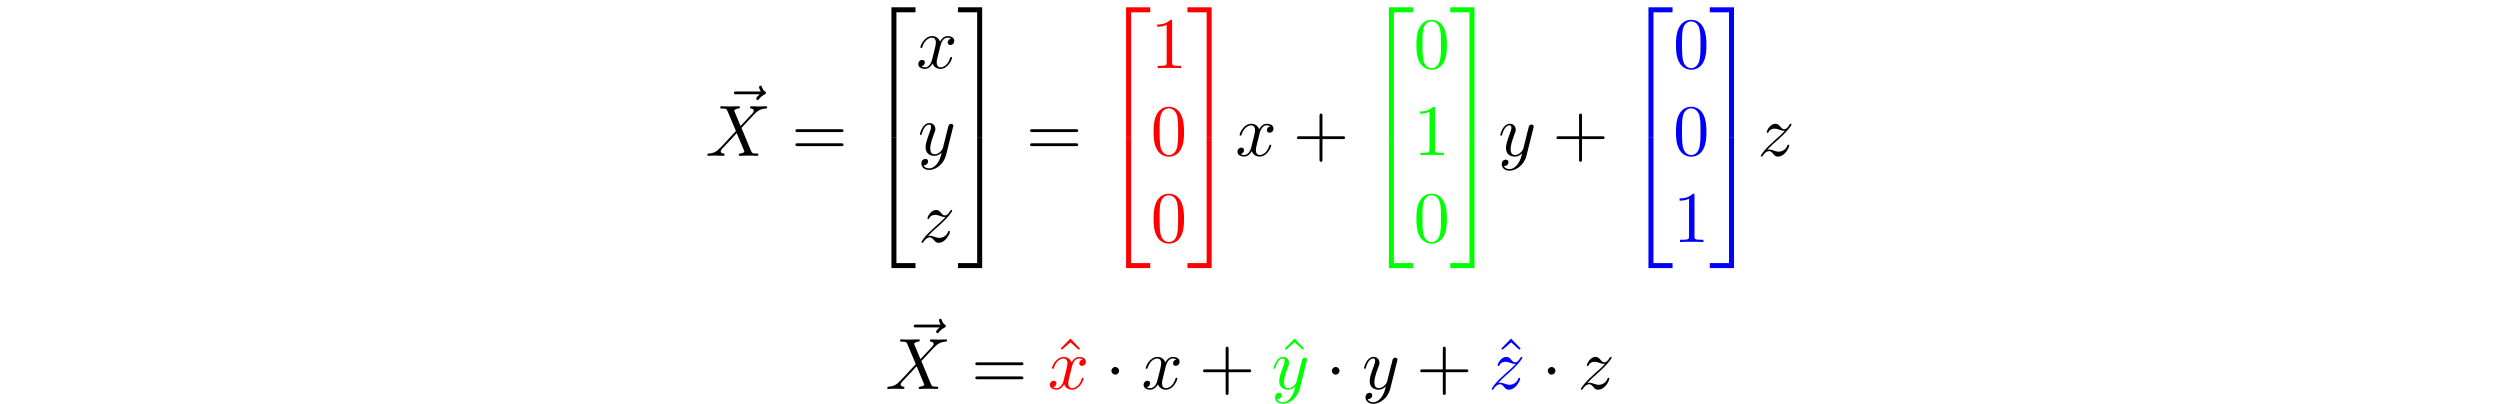
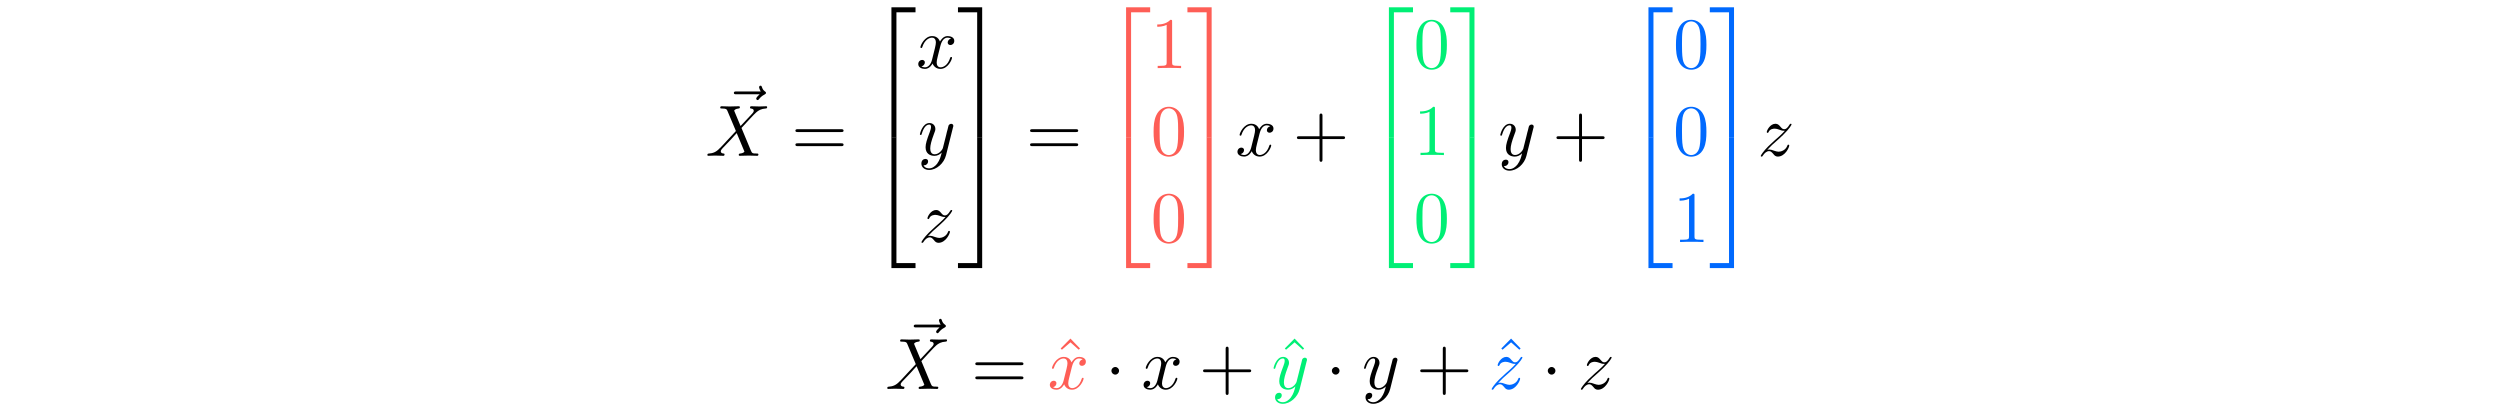
<svg xmlns="http://www.w3.org/2000/svg" xmlns:xlink="http://www.w3.org/1999/xlink" width="343.711" height="55.409" viewBox="0 0 343.711 55.409">
  <defs>
    <g>
      <g id="glyph-0-0">
        <path d="M 5.359 -5.938 C 5.219 -5.797 4.891 -5.516 4.891 -5.344 C 4.891 -5.25 4.984 -5.141 5.078 -5.141 C 5.172 -5.141 5.219 -5.219 5.281 -5.281 C 5.391 -5.422 5.625 -5.703 6.062 -5.922 C 6.125 -5.969 6.234 -6.016 6.234 -6.125 C 6.234 -6.234 6.156 -6.281 6.094 -6.328 C 5.875 -6.484 5.766 -6.656 5.688 -6.891 C 5.656 -6.984 5.625 -7.125 5.484 -7.125 C 5.344 -7.125 5.281 -6.984 5.281 -6.906 C 5.281 -6.859 5.359 -6.547 5.516 -6.328 L 2.156 -6.328 C 2 -6.328 1.812 -6.328 1.812 -6.125 C 1.812 -5.938 2 -5.938 2.156 -5.938 Z M 5.359 -5.938 " />
      </g>
      <g id="glyph-0-1">
        <path d="M 4.828 -4.094 L 4 -6.078 C 3.969 -6.156 3.953 -6.203 3.953 -6.203 C 3.953 -6.266 4.109 -6.453 4.531 -6.5 C 4.641 -6.516 4.734 -6.516 4.734 -6.688 C 4.734 -6.812 4.609 -6.812 4.578 -6.812 C 4.172 -6.812 3.75 -6.781 3.328 -6.781 C 3.078 -6.781 2.469 -6.812 2.219 -6.812 C 2.156 -6.812 2.031 -6.812 2.031 -6.609 C 2.031 -6.5 2.141 -6.5 2.266 -6.5 C 2.859 -6.5 2.922 -6.406 3.016 -6.188 L 4.188 -3.406 L 2.078 -1.141 L 1.953 -1.031 C 1.469 -0.5 1 -0.344 0.484 -0.312 C 0.359 -0.297 0.266 -0.297 0.266 -0.109 C 0.266 -0.094 0.266 0 0.406 0 C 0.703 0 1.031 -0.031 1.328 -0.031 C 1.703 -0.031 2.094 0 2.453 0 C 2.516 0 2.625 0 2.625 -0.203 C 2.625 -0.297 2.531 -0.312 2.516 -0.312 C 2.422 -0.312 2.109 -0.344 2.109 -0.625 C 2.109 -0.781 2.266 -0.938 2.375 -1.062 L 3.406 -2.141 L 4.297 -3.125 L 5.297 -0.734 C 5.344 -0.625 5.359 -0.625 5.359 -0.594 C 5.359 -0.516 5.156 -0.344 4.781 -0.312 C 4.672 -0.297 4.578 -0.297 4.578 -0.125 C 4.578 0 4.688 0 4.719 0 C 5 0 5.703 -0.031 5.984 -0.031 C 6.234 -0.031 6.844 0 7.094 0 C 7.156 0 7.281 0 7.281 -0.188 C 7.281 -0.312 7.172 -0.312 7.094 -0.312 C 6.438 -0.312 6.406 -0.344 6.234 -0.75 C 5.859 -1.672 5.188 -3.234 4.953 -3.828 C 5.625 -4.531 6.672 -5.719 7 -5.984 C 7.281 -6.234 7.672 -6.469 8.266 -6.5 C 8.391 -6.516 8.484 -6.516 8.484 -6.703 C 8.484 -6.703 8.484 -6.812 8.359 -6.812 C 8.062 -6.812 7.719 -6.781 7.422 -6.781 C 7.047 -6.781 6.672 -6.812 6.312 -6.812 C 6.25 -6.812 6.125 -6.812 6.125 -6.609 C 6.125 -6.547 6.172 -6.516 6.234 -6.5 C 6.328 -6.484 6.641 -6.469 6.641 -6.188 C 6.641 -6.047 6.531 -5.922 6.453 -5.828 Z M 4.828 -4.094 " />
      </g>
      <g id="glyph-0-2">
        <path d="M 3.328 -3.016 C 3.391 -3.266 3.625 -4.188 4.312 -4.188 C 4.359 -4.188 4.609 -4.188 4.812 -4.062 C 4.531 -4 4.344 -3.766 4.344 -3.516 C 4.344 -3.359 4.453 -3.172 4.719 -3.172 C 4.938 -3.172 5.25 -3.344 5.25 -3.75 C 5.25 -4.266 4.672 -4.406 4.328 -4.406 C 3.75 -4.406 3.406 -3.875 3.281 -3.656 C 3.031 -4.312 2.5 -4.406 2.203 -4.406 C 1.172 -4.406 0.594 -3.125 0.594 -2.875 C 0.594 -2.766 0.703 -2.766 0.719 -2.766 C 0.797 -2.766 0.828 -2.797 0.844 -2.875 C 1.188 -3.938 1.844 -4.188 2.188 -4.188 C 2.375 -4.188 2.719 -4.094 2.719 -3.516 C 2.719 -3.203 2.547 -2.547 2.188 -1.141 C 2.031 -0.531 1.672 -0.109 1.234 -0.109 C 1.172 -0.109 0.953 -0.109 0.734 -0.234 C 0.984 -0.297 1.203 -0.5 1.203 -0.781 C 1.203 -1.047 0.984 -1.125 0.844 -1.125 C 0.531 -1.125 0.297 -0.875 0.297 -0.547 C 0.297 -0.094 0.781 0.109 1.219 0.109 C 1.891 0.109 2.25 -0.594 2.266 -0.641 C 2.391 -0.281 2.75 0.109 3.344 0.109 C 4.375 0.109 4.938 -1.172 4.938 -1.422 C 4.938 -1.531 4.859 -1.531 4.828 -1.531 C 4.734 -1.531 4.719 -1.484 4.688 -1.422 C 4.359 -0.344 3.688 -0.109 3.375 -0.109 C 2.984 -0.109 2.828 -0.422 2.828 -0.766 C 2.828 -0.984 2.875 -1.203 2.984 -1.641 Z M 3.328 -3.016 " />
      </g>
      <g id="glyph-0-3">
        <path d="M 4.844 -3.797 C 4.891 -3.938 4.891 -3.953 4.891 -4.031 C 4.891 -4.203 4.75 -4.297 4.594 -4.297 C 4.5 -4.297 4.344 -4.234 4.25 -4.094 C 4.234 -4.031 4.141 -3.734 4.109 -3.547 C 4.031 -3.297 3.969 -3.016 3.906 -2.75 L 3.453 -0.953 C 3.422 -0.812 2.984 -0.109 2.328 -0.109 C 1.828 -0.109 1.719 -0.547 1.719 -0.922 C 1.719 -1.375 1.891 -2 2.219 -2.875 C 2.375 -3.281 2.422 -3.391 2.422 -3.594 C 2.422 -4.031 2.109 -4.406 1.609 -4.406 C 0.656 -4.406 0.297 -2.953 0.297 -2.875 C 0.297 -2.766 0.391 -2.766 0.406 -2.766 C 0.516 -2.766 0.516 -2.797 0.562 -2.953 C 0.844 -3.891 1.234 -4.188 1.578 -4.188 C 1.656 -4.188 1.828 -4.188 1.828 -3.875 C 1.828 -3.625 1.719 -3.359 1.656 -3.172 C 1.25 -2.109 1.078 -1.547 1.078 -1.078 C 1.078 -0.188 1.703 0.109 2.297 0.109 C 2.688 0.109 3.016 -0.062 3.297 -0.344 C 3.172 0.172 3.047 0.672 2.656 1.203 C 2.391 1.531 2.016 1.828 1.562 1.828 C 1.422 1.828 0.969 1.797 0.797 1.406 C 0.953 1.406 1.094 1.406 1.219 1.281 C 1.328 1.203 1.422 1.062 1.422 0.875 C 1.422 0.562 1.156 0.531 1.062 0.531 C 0.828 0.531 0.5 0.688 0.5 1.172 C 0.5 1.672 0.938 2.047 1.562 2.047 C 2.578 2.047 3.609 1.141 3.891 0.016 Z M 4.844 -3.797 " />
      </g>
      <g id="glyph-0-4">
        <path d="M 1.328 -0.828 C 1.859 -1.406 2.156 -1.656 2.516 -1.969 C 2.516 -1.969 3.125 -2.5 3.484 -2.859 C 4.438 -3.781 4.656 -4.266 4.656 -4.312 C 4.656 -4.406 4.562 -4.406 4.547 -4.406 C 4.469 -4.406 4.453 -4.391 4.391 -4.297 C 4.094 -3.812 3.891 -3.656 3.656 -3.656 C 3.406 -3.656 3.297 -3.812 3.141 -3.984 C 2.953 -4.203 2.781 -4.406 2.453 -4.406 C 1.703 -4.406 1.25 -3.484 1.25 -3.266 C 1.25 -3.219 1.281 -3.156 1.359 -3.156 C 1.453 -3.156 1.469 -3.203 1.5 -3.266 C 1.688 -3.734 2.266 -3.734 2.344 -3.734 C 2.547 -3.734 2.734 -3.672 2.969 -3.594 C 3.375 -3.438 3.484 -3.438 3.734 -3.438 C 3.375 -3.016 2.547 -2.297 2.359 -2.141 L 1.453 -1.297 C 0.781 -0.625 0.422 -0.062 0.422 0.016 C 0.422 0.109 0.531 0.109 0.547 0.109 C 0.625 0.109 0.641 0.094 0.703 -0.016 C 0.938 -0.375 1.234 -0.641 1.562 -0.641 C 1.781 -0.641 1.891 -0.547 2.141 -0.266 C 2.297 -0.047 2.484 0.109 2.766 0.109 C 3.766 0.109 4.344 -1.156 4.344 -1.422 C 4.344 -1.469 4.297 -1.531 4.219 -1.531 C 4.125 -1.531 4.109 -1.469 4.078 -1.391 C 3.844 -0.75 3.203 -0.562 2.875 -0.562 C 2.688 -0.562 2.5 -0.625 2.297 -0.688 C 1.953 -0.812 1.797 -0.859 1.594 -0.859 C 1.578 -0.859 1.422 -0.859 1.328 -0.828 Z M 1.328 -0.828 " />
      </g>
      <g id="glyph-1-0">
        <path d="M 6.844 -3.266 C 7 -3.266 7.188 -3.266 7.188 -3.453 C 7.188 -3.656 7 -3.656 6.859 -3.656 L 0.891 -3.656 C 0.75 -3.656 0.562 -3.656 0.562 -3.453 C 0.562 -3.266 0.75 -3.266 0.891 -3.266 Z M 6.859 -1.328 C 7 -1.328 7.188 -1.328 7.188 -1.531 C 7.188 -1.719 7 -1.719 6.844 -1.719 L 0.891 -1.719 C 0.75 -1.719 0.562 -1.719 0.562 -1.531 C 0.562 -1.328 0.75 -1.328 0.891 -1.328 Z M 6.859 -1.328 " />
      </g>
      <g id="glyph-1-1">
        <path d="M 2.938 -6.375 C 2.938 -6.625 2.938 -6.641 2.703 -6.641 C 2.078 -6 1.203 -6 0.891 -6 L 0.891 -5.688 C 1.094 -5.688 1.672 -5.688 2.188 -5.953 L 2.188 -0.781 C 2.188 -0.422 2.156 -0.312 1.266 -0.312 L 0.953 -0.312 L 0.953 0 C 1.297 -0.031 2.156 -0.031 2.562 -0.031 C 2.953 -0.031 3.828 -0.031 4.172 0 L 4.172 -0.312 L 3.859 -0.312 C 2.953 -0.312 2.938 -0.422 2.938 -0.781 Z M 2.938 -6.375 " />
      </g>
      <g id="glyph-1-2">
        <path d="M 4.578 -3.188 C 4.578 -3.984 4.531 -4.781 4.188 -5.516 C 3.734 -6.484 2.906 -6.641 2.5 -6.641 C 1.891 -6.641 1.172 -6.375 0.75 -5.453 C 0.438 -4.766 0.391 -3.984 0.391 -3.188 C 0.391 -2.438 0.422 -1.547 0.844 -0.781 C 1.266 0.016 2 0.219 2.484 0.219 C 3.016 0.219 3.781 0.016 4.219 -0.938 C 4.531 -1.625 4.578 -2.406 4.578 -3.188 Z M 2.484 0 C 2.094 0 1.5 -0.25 1.328 -1.203 C 1.219 -1.797 1.219 -2.719 1.219 -3.312 C 1.219 -3.953 1.219 -4.609 1.297 -5.141 C 1.484 -6.328 2.234 -6.422 2.484 -6.422 C 2.812 -6.422 3.469 -6.234 3.656 -5.25 C 3.766 -4.688 3.766 -3.938 3.766 -3.312 C 3.766 -2.562 3.766 -1.891 3.656 -1.25 C 3.5 -0.297 2.938 0 2.484 0 Z M 2.484 0 " />
      </g>
      <g id="glyph-1-3">
        <path d="M 4.078 -2.297 L 6.859 -2.297 C 7 -2.297 7.188 -2.297 7.188 -2.5 C 7.188 -2.688 7 -2.688 6.859 -2.688 L 4.078 -2.688 L 4.078 -5.484 C 4.078 -5.625 4.078 -5.812 3.875 -5.812 C 3.672 -5.812 3.672 -5.625 3.672 -5.484 L 3.672 -2.688 L 0.891 -2.688 C 0.75 -2.688 0.562 -2.688 0.562 -2.5 C 0.562 -2.297 0.75 -2.297 0.891 -2.297 L 3.672 -2.297 L 3.672 0.5 C 3.672 0.641 3.672 0.828 3.875 0.828 C 4.078 0.828 4.078 0.641 4.078 0.5 Z M 4.078 -2.297 " />
      </g>
      <g id="glyph-1-4">
        <path d="M 2.5 -6.922 L 1.156 -5.562 L 1.328 -5.391 L 2.5 -6.406 L 3.641 -5.391 L 3.812 -5.562 Z M 2.5 -6.922 " />
      </g>
      <g id="glyph-2-0">
        <path d="M 3.25 17.547 L 3.938 17.547 L 3.938 0.297 L 6.562 0.297 L 6.562 -0.391 L 3.25 -0.391 Z M 3.25 17.547 " />
      </g>
      <g id="glyph-2-1">
        <path d="M 3.25 17.531 L 6.562 17.531 L 6.562 16.844 L 3.938 16.844 L 3.938 -0.406 L 3.25 -0.406 Z M 3.25 17.531 " />
      </g>
      <g id="glyph-2-2">
        <path d="M 2.703 17.547 L 3.391 17.547 L 3.391 -0.391 L 0.062 -0.391 L 0.062 0.297 L 2.703 0.297 Z M 2.703 17.547 " />
      </g>
      <g id="glyph-2-3">
        <path d="M 2.703 16.844 L 0.062 16.844 L 0.062 17.531 L 3.391 17.531 L 3.391 -0.406 L 2.703 -0.406 Z M 2.703 16.844 " />
      </g>
      <g id="glyph-3-0">
        <path d="M 1.906 -2.5 C 1.906 -2.781 1.672 -3.016 1.391 -3.016 C 1.094 -3.016 0.859 -2.781 0.859 -2.5 C 0.859 -2.203 1.094 -1.969 1.391 -1.969 C 1.672 -1.969 1.906 -2.203 1.906 -2.5 Z M 1.906 -2.5 " />
      </g>
    </g>
    <clipPath id="clip-0">
      <path clip-rule="nonzero" d="M 175 49 L 180 49 L 180 55.41 L 175 55.41 Z M 175 49 " />
    </clipPath>
    <clipPath id="clip-1">
      <path clip-rule="nonzero" d="M 187 49 L 193 49 L 193 55.41 L 187 55.41 Z M 187 49 " />
    </clipPath>
  </defs>
  <g fill="rgb(0%, 0%, 0%)" fill-opacity="1">
    <use xlink:href="#glyph-0-0" x="99.079" y="18.901" />
  </g>
  <g fill="rgb(0%, 0%, 0%)" fill-opacity="1">
    <use xlink:href="#glyph-0-1" x="96.988" y="21.42" />
  </g>
  <g fill="rgb(0%, 0%, 0%)" fill-opacity="1">
    <use xlink:href="#glyph-1-0" x="108.791" y="21.42" />
  </g>
  <g fill="rgb(0%, 0%, 0%)" fill-opacity="1">
    <use xlink:href="#glyph-2-0" x="119.307" y="1.395" />
  </g>
  <g fill="rgb(0%, 0%, 0%)" fill-opacity="1">
    <use xlink:href="#glyph-2-1" x="119.307" y="19.327" />
  </g>
  <g fill="rgb(0%, 0%, 0%)" fill-opacity="1">
    <use xlink:href="#glyph-0-2" x="125.949" y="9.365" />
  </g>
  <g fill="rgb(0%, 0%, 0%)" fill-opacity="1">
    <use xlink:href="#glyph-0-3" x="126.175" y="21.32" />
  </g>
  <g fill="rgb(0%, 0%, 0%)" fill-opacity="1">
    <use xlink:href="#glyph-0-4" x="126.26" y="33.275" />
  </g>
  <g fill="rgb(0%, 0%, 0%)" fill-opacity="1">
    <use xlink:href="#glyph-2-2" x="131.643" y="1.395" />
  </g>
  <g fill="rgb(0%, 0%, 0%)" fill-opacity="1">
    <use xlink:href="#glyph-2-3" x="131.643" y="19.327" />
  </g>
  <g fill="rgb(0%, 0%, 0%)" fill-opacity="1">
    <use xlink:href="#glyph-1-0" x="141.052" y="21.42" />
  </g>
-   <g fill="rgb(100%, 0%, 0%)" fill-opacity="1">
+   <g fill="rgb(99.608%, 36.864%, 33.725%)" fill-opacity="1">
    <use xlink:href="#glyph-2-0" x="151.568" y="1.395" />
  </g>
-   <g fill="rgb(100%, 0%, 0%)" fill-opacity="1">
+   <g fill="rgb(99.608%, 36.864%, 33.725%)" fill-opacity="1">
    <use xlink:href="#glyph-2-1" x="151.568" y="19.327" />
  </g>
-   <g fill="rgb(100%, 0%, 0%)" fill-opacity="1">
+   <g fill="rgb(99.608%, 36.864%, 33.725%)" fill-opacity="1">
    <use xlink:href="#glyph-1-1" x="158.21" y="9.365" />
  </g>
-   <g fill="rgb(100%, 0%, 0%)" fill-opacity="1">
+   <g fill="rgb(99.608%, 36.864%, 33.725%)" fill-opacity="1">
    <use xlink:href="#glyph-1-2" x="158.21" y="21.32" />
  </g>
-   <g fill="rgb(100%, 0%, 0%)" fill-opacity="1">
+   <g fill="rgb(99.608%, 36.864%, 33.725%)" fill-opacity="1">
    <use xlink:href="#glyph-1-2" x="158.21" y="33.275" />
  </g>
-   <g fill="rgb(100%, 0%, 0%)" fill-opacity="1">
+   <g fill="rgb(99.608%, 36.864%, 33.725%)" fill-opacity="1">
    <use xlink:href="#glyph-2-2" x="163.191" y="1.395" />
  </g>
-   <g fill="rgb(100%, 0%, 0%)" fill-opacity="1">
+   <g fill="rgb(99.608%, 36.864%, 33.725%)" fill-opacity="1">
    <use xlink:href="#glyph-2-3" x="163.191" y="19.327" />
  </g>
  <g fill="rgb(0%, 0%, 0%)" fill-opacity="1">
    <use xlink:href="#glyph-0-2" x="169.833" y="21.42" />
  </g>
  <g fill="rgb(0%, 0%, 0%)" fill-opacity="1">
    <use xlink:href="#glyph-1-3" x="177.741" y="21.42" />
  </g>
-   <g fill="rgb(0%, 100%, 0%)" fill-opacity="1">
+   <g fill="rgb(0%, 93.726%, 45.882%)" fill-opacity="1">
    <use xlink:href="#glyph-2-0" x="187.703" y="1.395" />
  </g>
-   <g fill="rgb(0%, 100%, 0%)" fill-opacity="1">
+   <g fill="rgb(0%, 93.726%, 45.882%)" fill-opacity="1">
    <use xlink:href="#glyph-2-1" x="187.703" y="19.327" />
  </g>
-   <g fill="rgb(0%, 100%, 0%)" fill-opacity="1">
+   <g fill="rgb(0%, 93.726%, 45.882%)" fill-opacity="1">
    <use xlink:href="#glyph-1-2" x="194.345" y="9.365" />
  </g>
-   <g fill="rgb(0%, 100%, 0%)" fill-opacity="1">
+   <g fill="rgb(0%, 93.726%, 45.882%)" fill-opacity="1">
    <use xlink:href="#glyph-1-1" x="194.345" y="21.32" />
  </g>
-   <g fill="rgb(0%, 100%, 0%)" fill-opacity="1">
+   <g fill="rgb(0%, 93.726%, 45.882%)" fill-opacity="1">
    <use xlink:href="#glyph-1-2" x="194.345" y="33.275" />
  </g>
-   <g fill="rgb(0%, 100%, 0%)" fill-opacity="1">
+   <g fill="rgb(0%, 93.726%, 45.882%)" fill-opacity="1">
    <use xlink:href="#glyph-2-2" x="199.326" y="1.395" />
  </g>
-   <g fill="rgb(0%, 100%, 0%)" fill-opacity="1">
+   <g fill="rgb(0%, 93.726%, 45.882%)" fill-opacity="1">
    <use xlink:href="#glyph-2-3" x="199.326" y="19.327" />
  </g>
  <g fill="rgb(0%, 0%, 0%)" fill-opacity="1">
    <use xlink:href="#glyph-0-3" x="205.968" y="21.42" />
  </g>
  <g fill="rgb(0%, 0%, 0%)" fill-opacity="1">
    <use xlink:href="#glyph-1-3" x="213.424" y="21.42" />
  </g>
-   <g fill="rgb(0%, 0%, 100%)" fill-opacity="1">
+   <g fill="rgb(0%, 41.176%, 99.608%)" fill-opacity="1">
    <use xlink:href="#glyph-2-0" x="223.387" y="1.395" />
  </g>
-   <g fill="rgb(0%, 0%, 100%)" fill-opacity="1">
+   <g fill="rgb(0%, 41.176%, 99.608%)" fill-opacity="1">
    <use xlink:href="#glyph-2-1" x="223.387" y="19.327" />
  </g>
-   <g fill="rgb(0%, 0%, 100%)" fill-opacity="1">
+   <g fill="rgb(0%, 41.176%, 99.608%)" fill-opacity="1">
    <use xlink:href="#glyph-1-2" x="230.028" y="9.365" />
  </g>
-   <g fill="rgb(0%, 0%, 100%)" fill-opacity="1">
+   <g fill="rgb(0%, 41.176%, 99.608%)" fill-opacity="1">
    <use xlink:href="#glyph-1-2" x="230.028" y="21.32" />
  </g>
-   <g fill="rgb(0%, 0%, 100%)" fill-opacity="1">
+   <g fill="rgb(0%, 41.176%, 99.608%)" fill-opacity="1">
    <use xlink:href="#glyph-1-1" x="230.028" y="33.275" />
  </g>
-   <g fill="rgb(0%, 0%, 100%)" fill-opacity="1">
+   <g fill="rgb(0%, 41.176%, 99.608%)" fill-opacity="1">
    <use xlink:href="#glyph-2-2" x="235.01" y="1.395" />
  </g>
-   <g fill="rgb(0%, 0%, 100%)" fill-opacity="1">
+   <g fill="rgb(0%, 41.176%, 99.608%)" fill-opacity="1">
    <use xlink:href="#glyph-2-3" x="235.01" y="19.327" />
  </g>
  <g fill="rgb(0%, 0%, 0%)" fill-opacity="1">
    <use xlink:href="#glyph-0-4" x="241.652" y="21.42" />
  </g>
  <g fill="rgb(0%, 0%, 0%)" fill-opacity="1">
    <use xlink:href="#glyph-0-0" x="123.811" y="50.954" />
  </g>
  <g fill="rgb(0%, 0%, 0%)" fill-opacity="1">
    <use xlink:href="#glyph-0-1" x="121.72" y="53.472" />
  </g>
  <g fill="rgb(0%, 0%, 0%)" fill-opacity="1">
    <use xlink:href="#glyph-1-0" x="133.523" y="53.472" />
  </g>
-   <g fill="rgb(100%, 0%, 0%)" fill-opacity="1">
+   <g fill="rgb(99.608%, 36.864%, 33.725%)" fill-opacity="1">
    <use xlink:href="#glyph-1-4" x="144.669" y="53.472" />
  </g>
-   <g fill="rgb(100%, 0%, 0%)" fill-opacity="1">
+   <g fill="rgb(99.608%, 36.864%, 33.725%)" fill-opacity="1">
    <use xlink:href="#glyph-0-2" x="144.039" y="53.472" />
  </g>
  <g fill="rgb(0%, 0%, 0%)" fill-opacity="1">
    <use xlink:href="#glyph-3-0" x="151.947" y="53.472" />
  </g>
  <g fill="rgb(0%, 0%, 0%)" fill-opacity="1">
    <use xlink:href="#glyph-0-2" x="156.928" y="53.472" />
  </g>
  <g fill="rgb(0%, 0%, 0%)" fill-opacity="1">
    <use xlink:href="#glyph-1-3" x="164.836" y="53.472" />
  </g>
-   <g fill="rgb(0%, 100%, 0%)" fill-opacity="1">
+   <g fill="rgb(0%, 93.726%, 45.882%)" fill-opacity="1">
    <use xlink:href="#glyph-1-4" x="175.484" y="53.472" />
  </g>
  <g clip-path="url(#clip-0)">
-     <g fill="rgb(0%, 100%, 0%)" fill-opacity="1">
+     <g fill="rgb(0%, 93.726%, 45.882%)" fill-opacity="1">
      <use xlink:href="#glyph-0-3" x="174.798" y="53.472" />
    </g>
  </g>
  <g fill="rgb(0%, 0%, 0%)" fill-opacity="1">
    <use xlink:href="#glyph-3-0" x="182.254" y="53.472" />
  </g>
  <g clip-path="url(#clip-1)">
    <g fill="rgb(0%, 0%, 0%)" fill-opacity="1">
      <use xlink:href="#glyph-0-3" x="187.235" y="53.472" />
    </g>
  </g>
  <g fill="rgb(0%, 0%, 0%)" fill-opacity="1">
    <use xlink:href="#glyph-1-3" x="194.691" y="53.472" />
  </g>
-   <g fill="rgb(0%, 0%, 100%)" fill-opacity="1">
+   <g fill="rgb(0%, 41.176%, 99.608%)" fill-opacity="1">
    <use xlink:href="#glyph-1-4" x="205.249" y="53.472" />
  </g>
-   <g fill="rgb(0%, 0%, 100%)" fill-opacity="1">
+   <g fill="rgb(0%, 41.176%, 99.608%)" fill-opacity="1">
    <use xlink:href="#glyph-0-4" x="204.654" y="53.472" />
  </g>
  <g fill="rgb(0%, 0%, 0%)" fill-opacity="1">
    <use xlink:href="#glyph-3-0" x="211.939" y="53.472" />
  </g>
  <g fill="rgb(0%, 0%, 0%)" fill-opacity="1">
    <use xlink:href="#glyph-0-4" x="216.92" y="53.472" />
  </g>
</svg>
